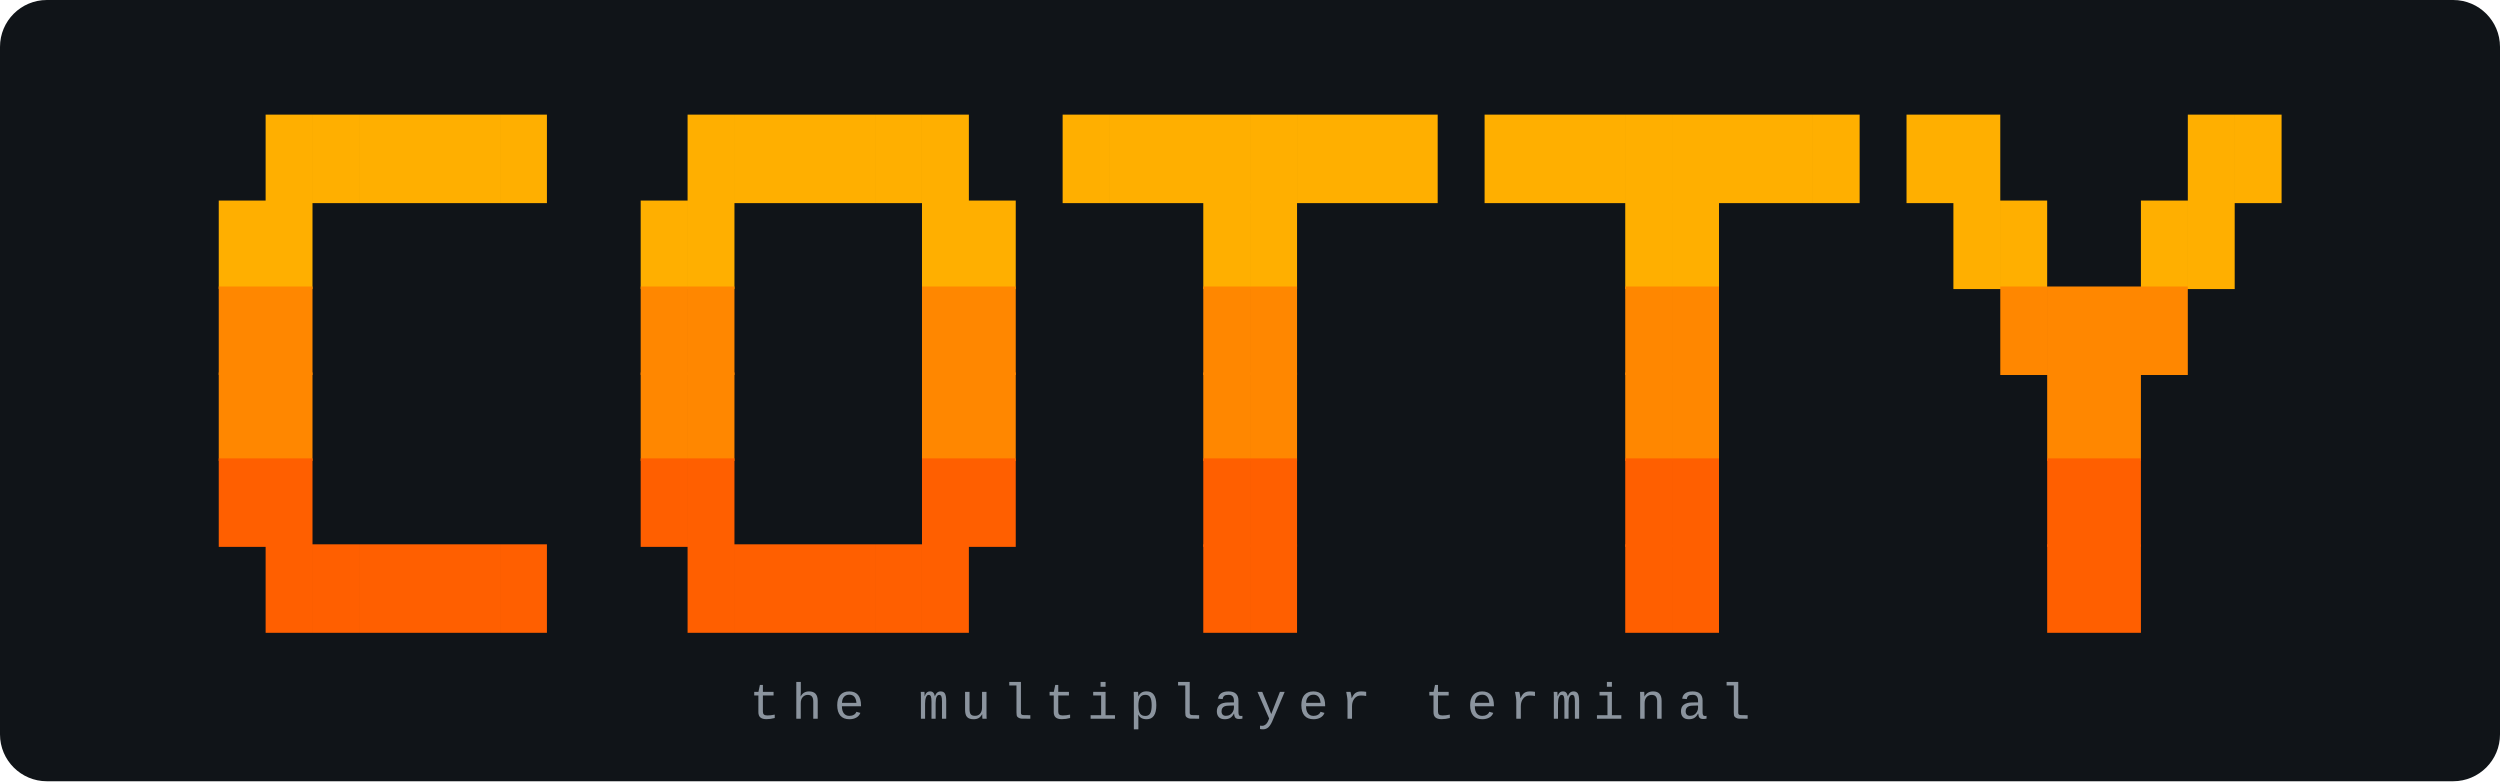
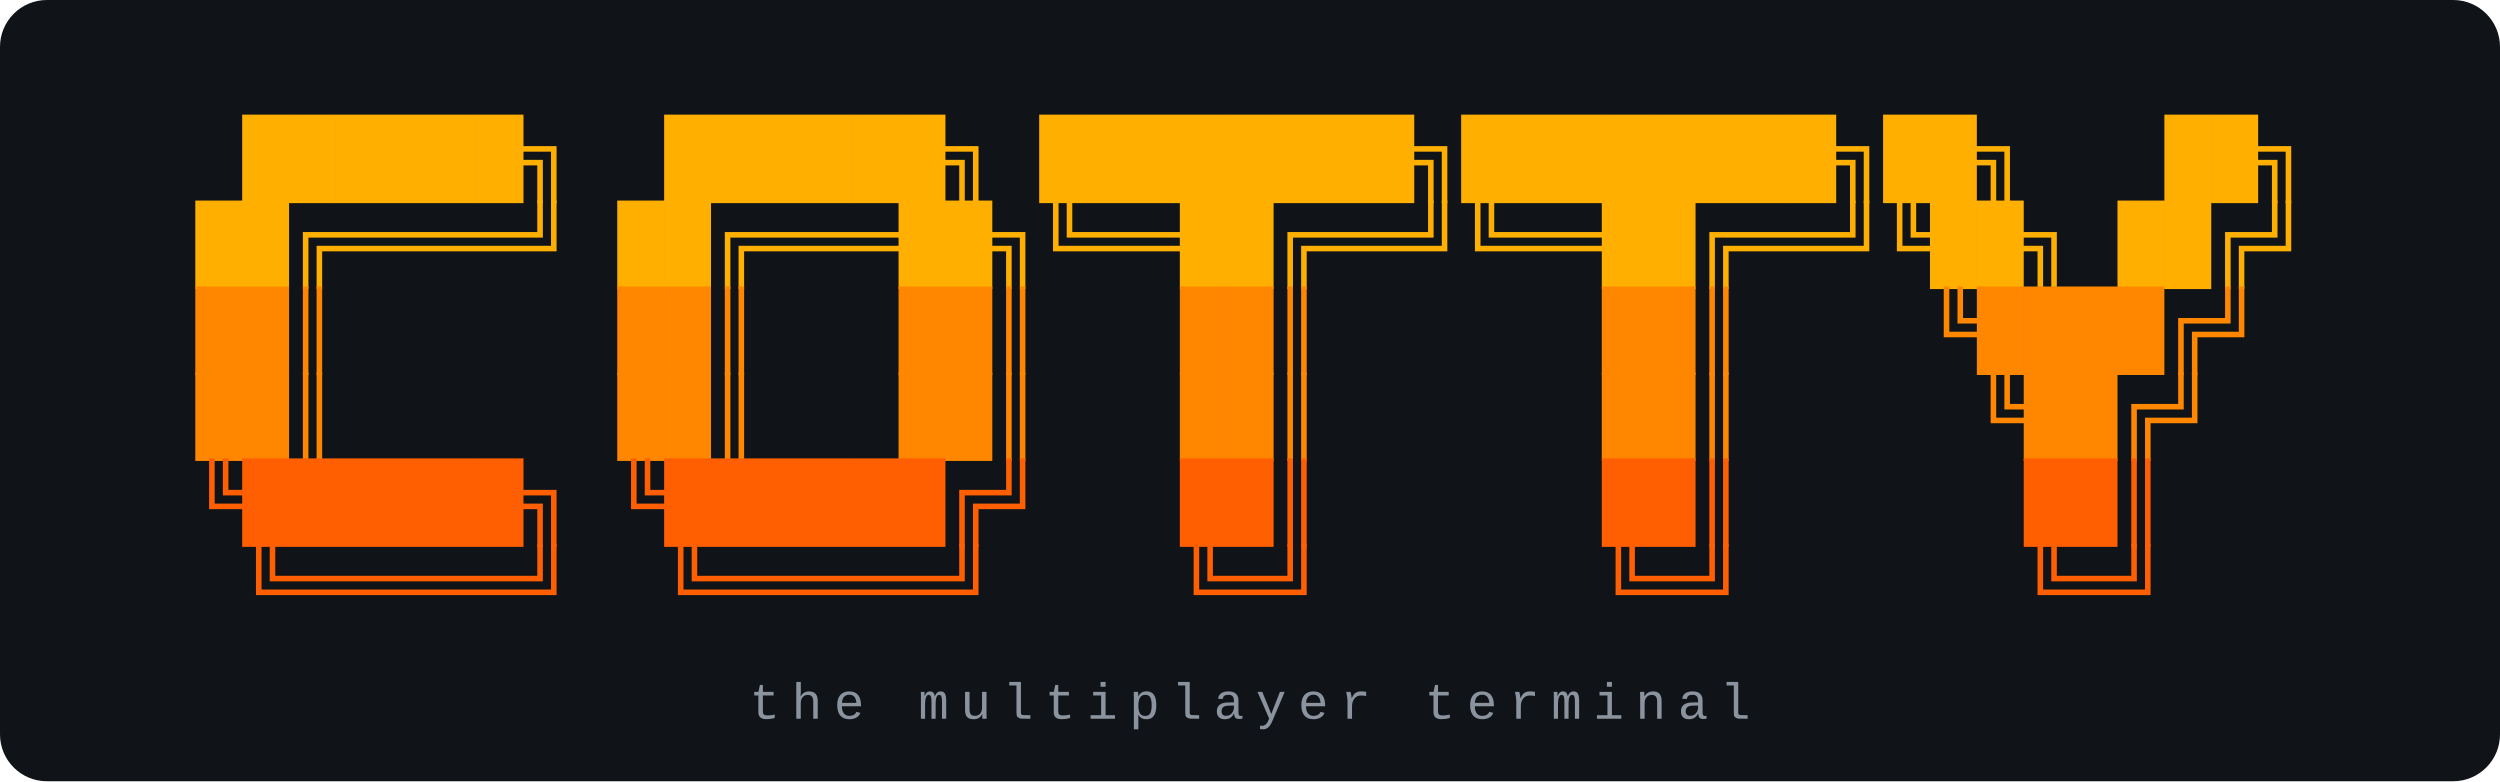
<svg xmlns="http://www.w3.org/2000/svg" viewBox="0 0 640 200" width="640" height="200">
  <rect width="640" height="200" rx="12" fill="#101418" />
  <g font-family="'Courier New',Menlo,Consolas,monospace" font-size="20" font-weight="bold" letter-spacing="0">
-     <text x="56" y="46" xml:space="preserve" fill="#ffaf00"> ██████   ██████  ████████ ████████ ██    ██</text>
-     <text x="56" y="68" xml:space="preserve" fill="#ffaf00">██       ██    ██    ██       ██     ██  ██ </text>
-     <text x="56" y="90" xml:space="preserve" fill="#ff8700">██       ██    ██    ██       ██      ████  </text>
-     <text x="56" y="112" xml:space="preserve" fill="#ff8700">██       ██    ██    ██       ██       ██   </text>
-     <text x="56" y="134" xml:space="preserve" fill="#ff5f00">██       ██    ██    ██       ██       ██   </text>
-     <text x="56" y="156" xml:space="preserve" fill="#ff5f00"> ██████   ██████     ██       ██       ██   </text>
+     <text x="50" y="46" xml:space="preserve" fill="#ffaf00"> ██████╗  ██████╗ ████████╗████████╗██╗   ██╗</text>
+     <text x="50" y="68" xml:space="preserve" fill="#ffaf00">██╔════╝ ██╔═══██╗╚══██╔══╝╚══██╔══╝╚██╗ ██╔╝</text>
+     <text x="50" y="90" xml:space="preserve" fill="#ff8700">██║      ██║   ██║   ██║      ██║    ╚████╔╝ </text>
+     <text x="50" y="112" xml:space="preserve" fill="#ff8700">██║      ██║   ██║   ██║      ██║     ╚██╔╝  </text>
+     <text x="50" y="134" xml:space="preserve" fill="#ff5f00">╚██████╗ ╚██████╔╝   ██║      ██║      ██║   </text>
+     <text x="50" y="156" xml:space="preserve" fill="#ff5f00"> ╚═════╝  ╚═════╝    ╚═╝      ╚═╝      ╚═╝   </text>
  </g>
  <text x="320" y="184" font-family="'Courier New',Menlo,Consolas,monospace" font-size="13" fill="#8b949e" text-anchor="middle" letter-spacing="3">the multiplayer terminal</text>
</svg>
